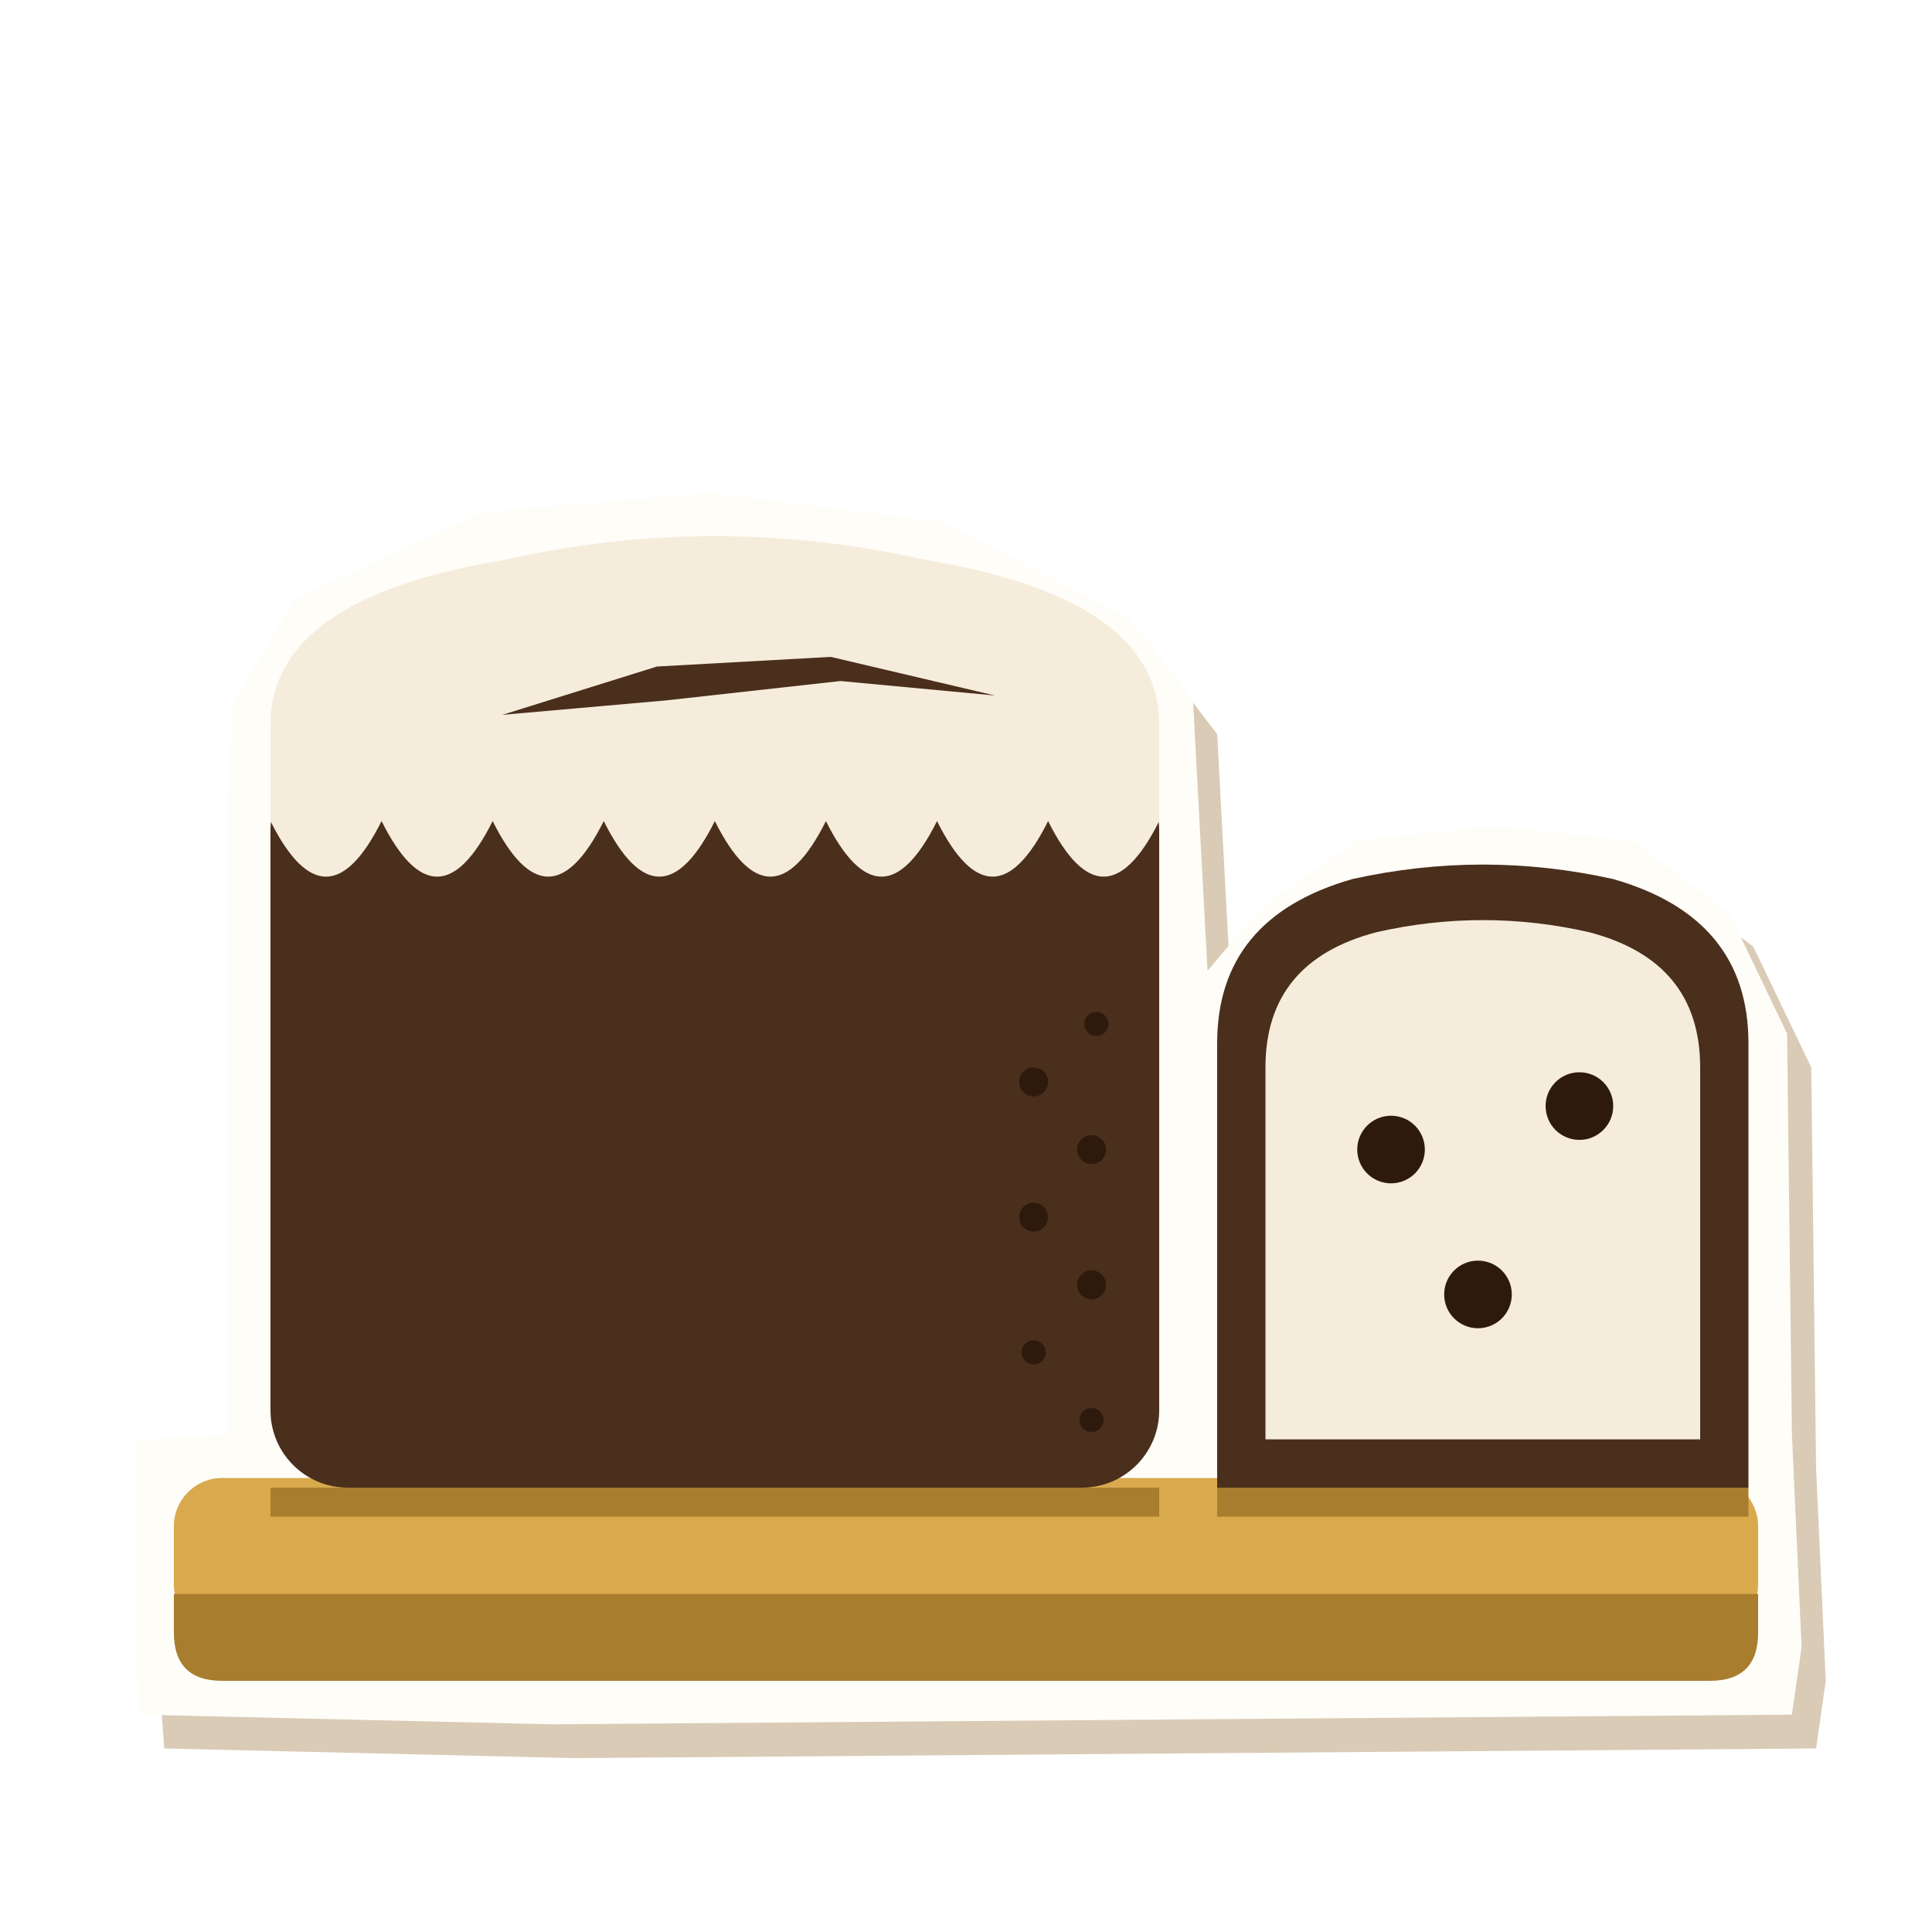
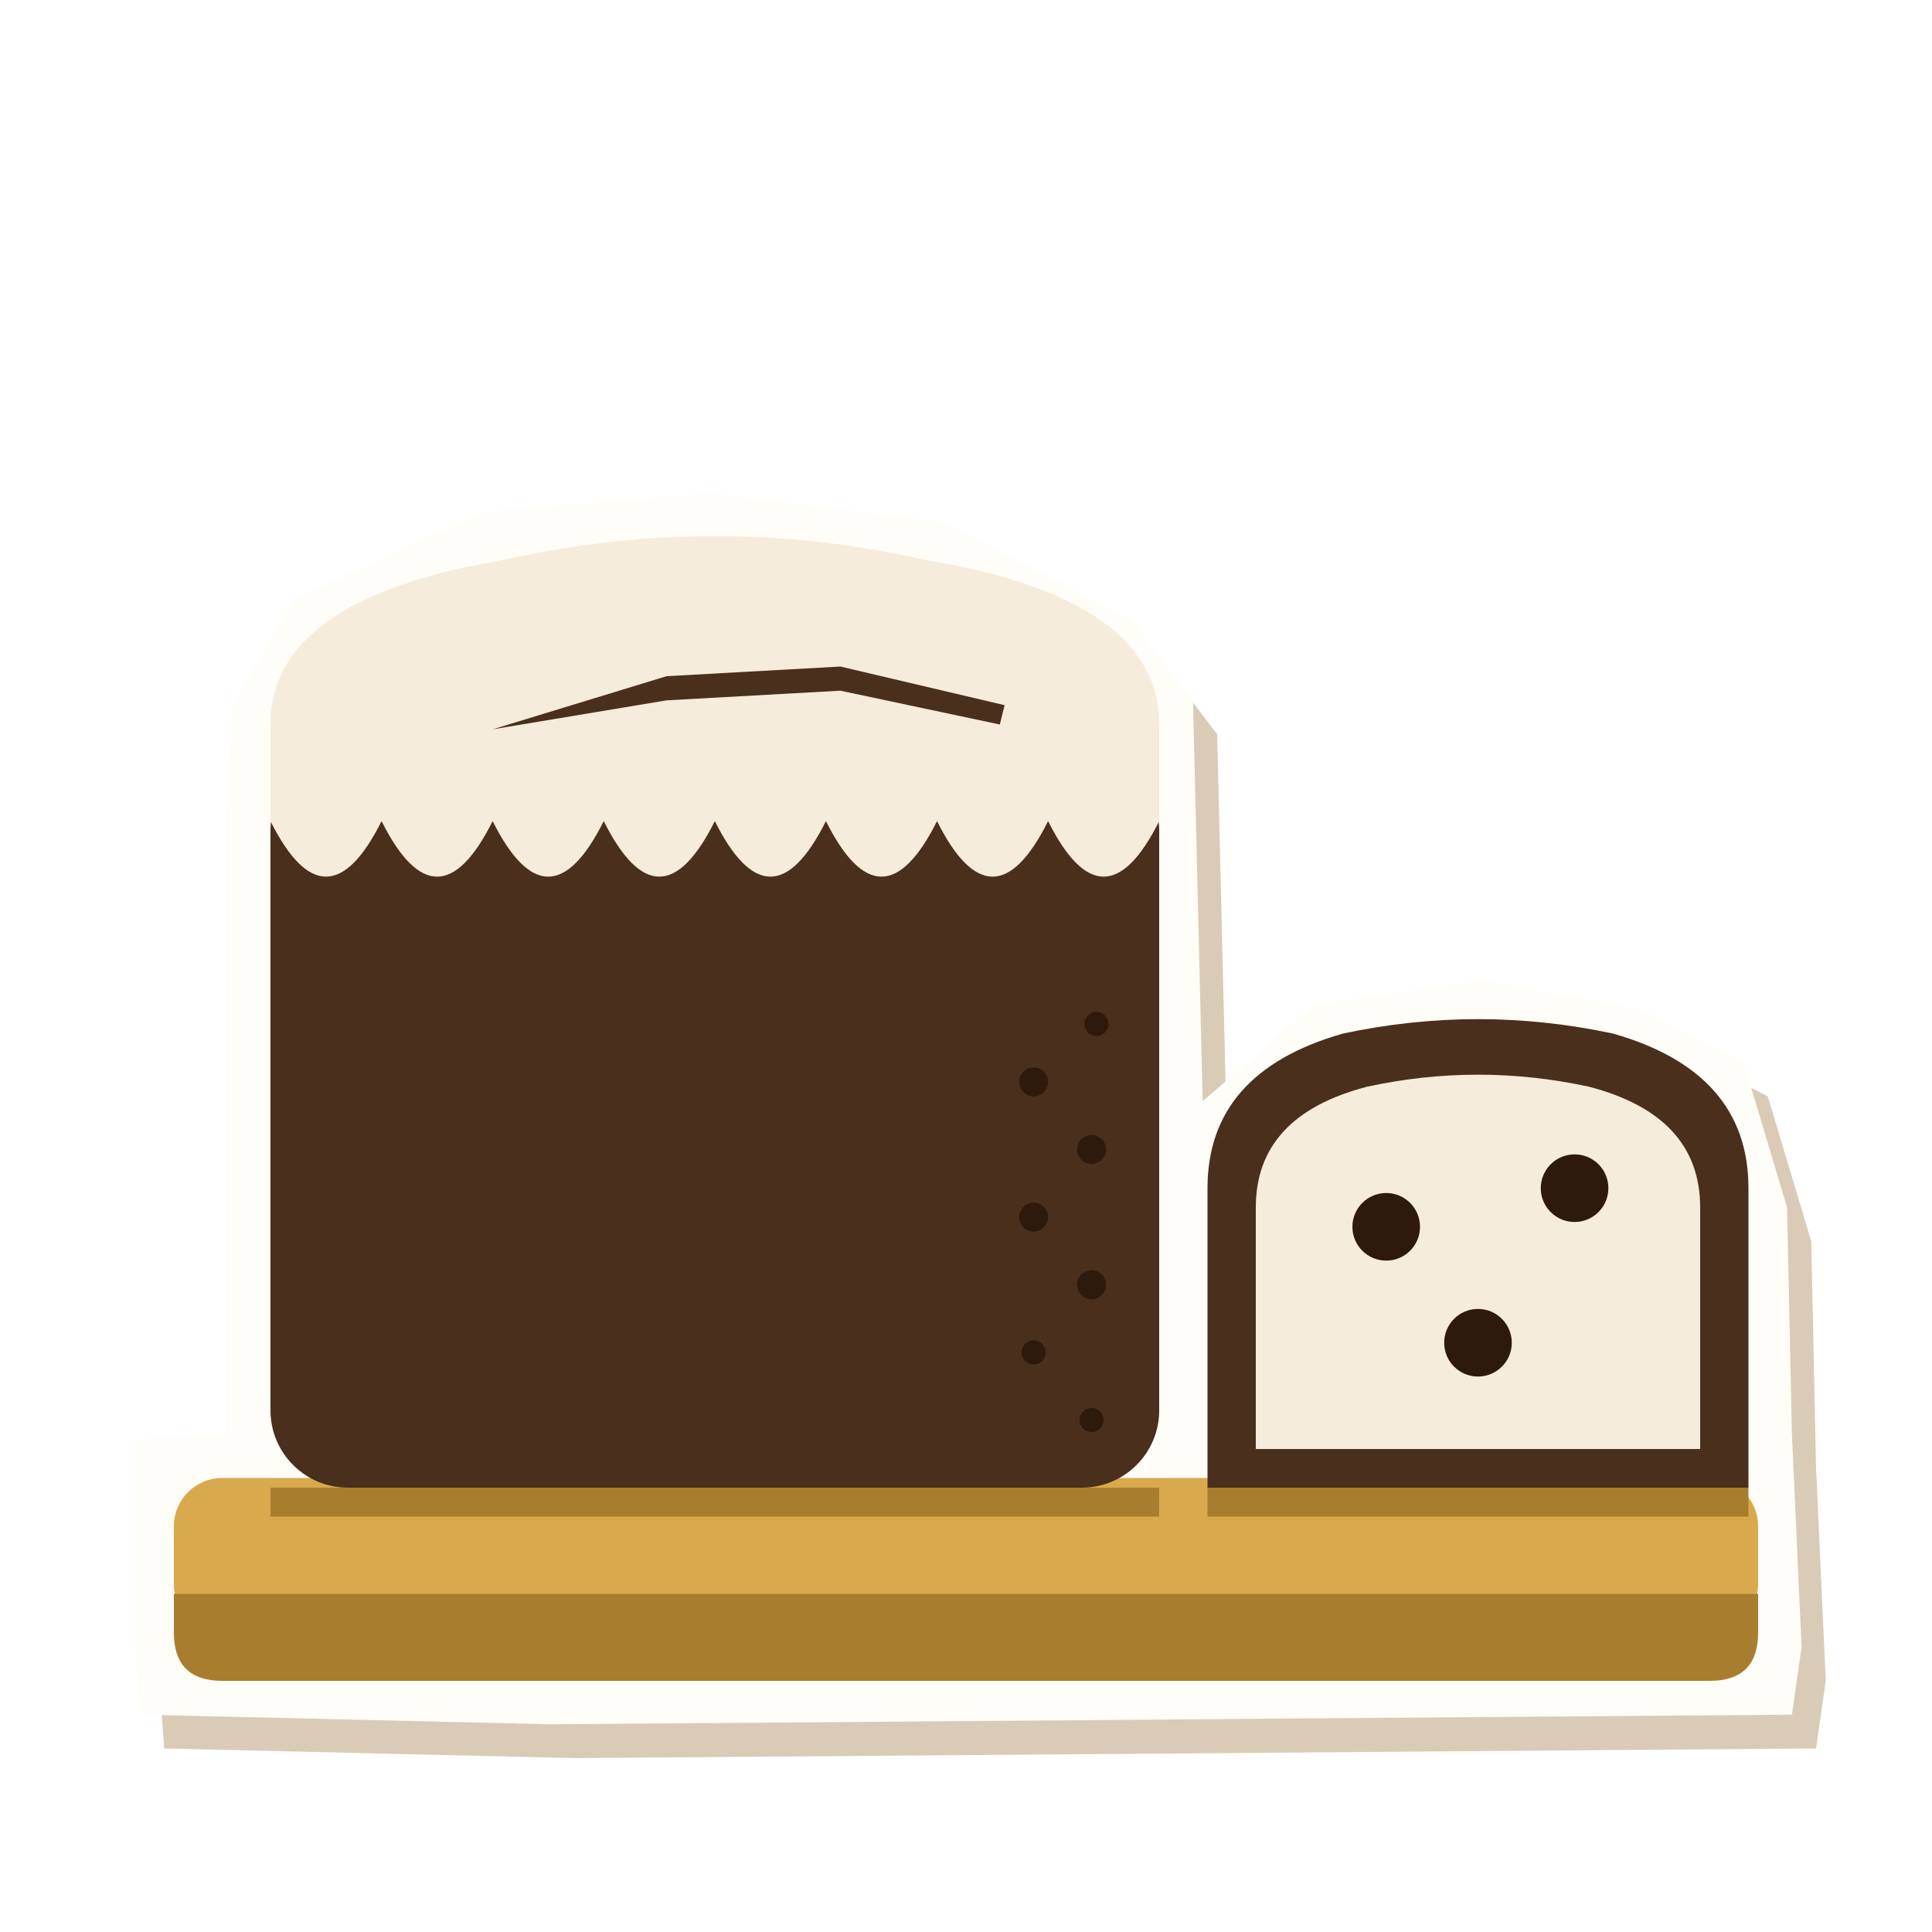
<svg xmlns="http://www.w3.org/2000/svg" viewBox="0 0 400 400" role="img" aria-label="Banana bread loaf and slice on a gold board, magazine cutout">
-   <path d="M33 348 L33 305 L52 304 L52 251 L52 175 L53 153 L66 131 L105 113 L152 109 L200 115 L239 135 L252 152 L255 208 L266 195 L286 181 L314 178 L343 181 L363 196 L375 221 L376 304 L378 348 L376 362 L119 364 L34 362 Z" fill="#d9cbb6" />
-   <path d="M28 341 L28 298 L47 297 L47 244 L47 168 L48 146 L61 124 L100 106 L147 102 L195 108 L234 128 L247 145 L250 201 L261 188 L281 174 L309 171 L338 174 L358 189 L370 214 L371 297 L373 341 L371 355 L114 357 L29 355 Z" fill="#fffdf8" />
+   <path d="M33 348 L33 305 L52 304 L52 251 L52 175 L53 153 L66 131 L105 113 L152 109 L200 115 L239 135 L252 152 L254 235 L277 215 L312 210 L345 216 L366 227 L375 257 L376 304 L378 348 L376 362 L119 364 L34 362 Z" fill="#d9cbb6" />
+   <path d="M28 341 L28 298 L47 297 L47 244 L47 168 L48 146 L61 124 L100 106 L147 102 L195 108 L234 128 L247 145 L249 228 L272 208 L307 203 L340 209 L361 220 L370 250 L371 297 L373 341 L371 355 L114 357 L29 355 Z" fill="#fffdf8" />
  <rect x="36" y="306" width="328" height="32" rx="10" fill="#d9a94e" />
  <path d="M36 330 L364 330 L364 338 Q364 348 354 348 L46 348 Q36 348 36 338 Z" fill="#a87d2e" />
  <rect x="56" y="308" width="184" height="6" fill="#a87d2e" />
-   <rect x="252" y="308" width="110" height="6" fill="#a87d2e" />
+   <rect x="250" y="308" width="112" height="6" fill="#a87d2e" />
  <rect x="56" y="156" width="184" height="152" rx="16" fill="#4a2f1c" />
  <g fill="#2e1a0c">
    <circle cx="227" cy="212" r="2.5" />
    <circle cx="214" cy="224" r="3" />
    <circle cx="226" cy="238" r="3" />
    <circle cx="214" cy="252" r="3" />
    <circle cx="226" cy="266" r="3" />
    <circle cx="214" cy="280" r="2.5" />
    <circle cx="226" cy="294" r="2.5" />
  </g>
  <path d="M56 170 L56 150 Q56 124 104 116 Q148 106 192 116 Q240 124 240 150 L240 170 q-11.5 23 -23 0 q-11.5 23 -23 0 q-11.5 23 -23 0 q-11.5 23 -23 0 q-11.5 23 -23 0 q-11.5 23 -23 0 q-11.5 23 -23 0 q-11.5 23 -23 0 z" fill="#f6ecdc" />
-   <path d="M104 148 L136 138 L172 136 L206 144 L174 141 L138 145 Z" fill="#4a2f1c" />
-   <path d="M252 308 L252 216 Q252 190 280 182 Q307 176 334 182 Q362 190 362 216 L362 308 Z" fill="#4a2f1c" />
-   <path d="M262 298 L262 221 Q262 199 285 193 Q307 188 329 193 Q352 199 352 221 L352 298 Z" fill="#f6ecdc" />
+   <path d="M102 151 L138 140 L174 138 L208 146 L207 150 L174 143 L138 145 Z" fill="#4a2f1c" />
+   <path d="M250 308 L250 246 Q250 222 278 214 Q306 208 334 214 Q362 222 362 246 L362 308 Z" fill="#4a2f1c" />
+   <path d="M260 300 L260 250 Q260 231 283 225 Q306 220 329 225 Q352 231 352 250 L352 300 Z" fill="#f6ecdc" />
  <g fill="#2e1a0c">
-     <circle cx="288" cy="238" r="7" />
-     <circle cx="327" cy="229" r="7" />
-     <circle cx="306" cy="268" r="7" />
+     <circle cx="287" cy="254" r="7" />
+     <circle cx="326" cy="246" r="7" />
+     <circle cx="306" cy="278" r="7" />
  </g>
</svg>
